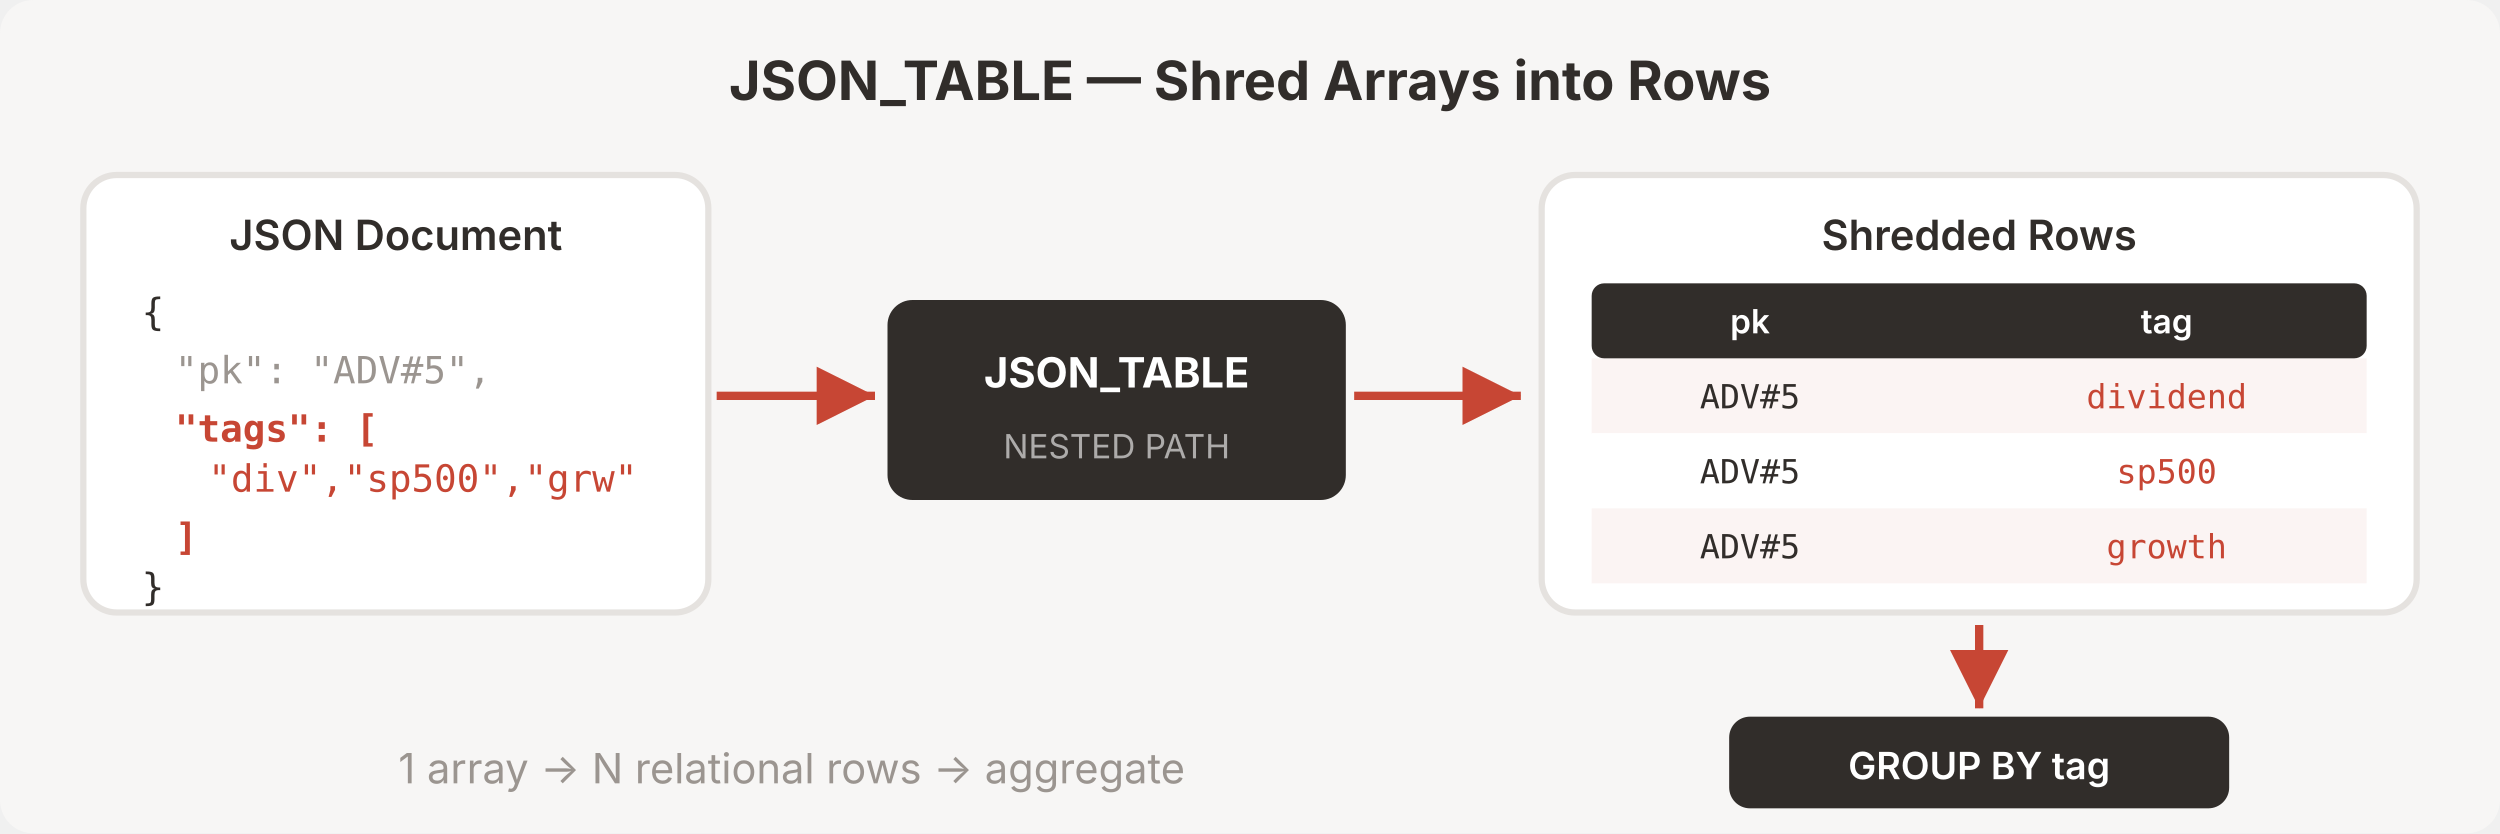
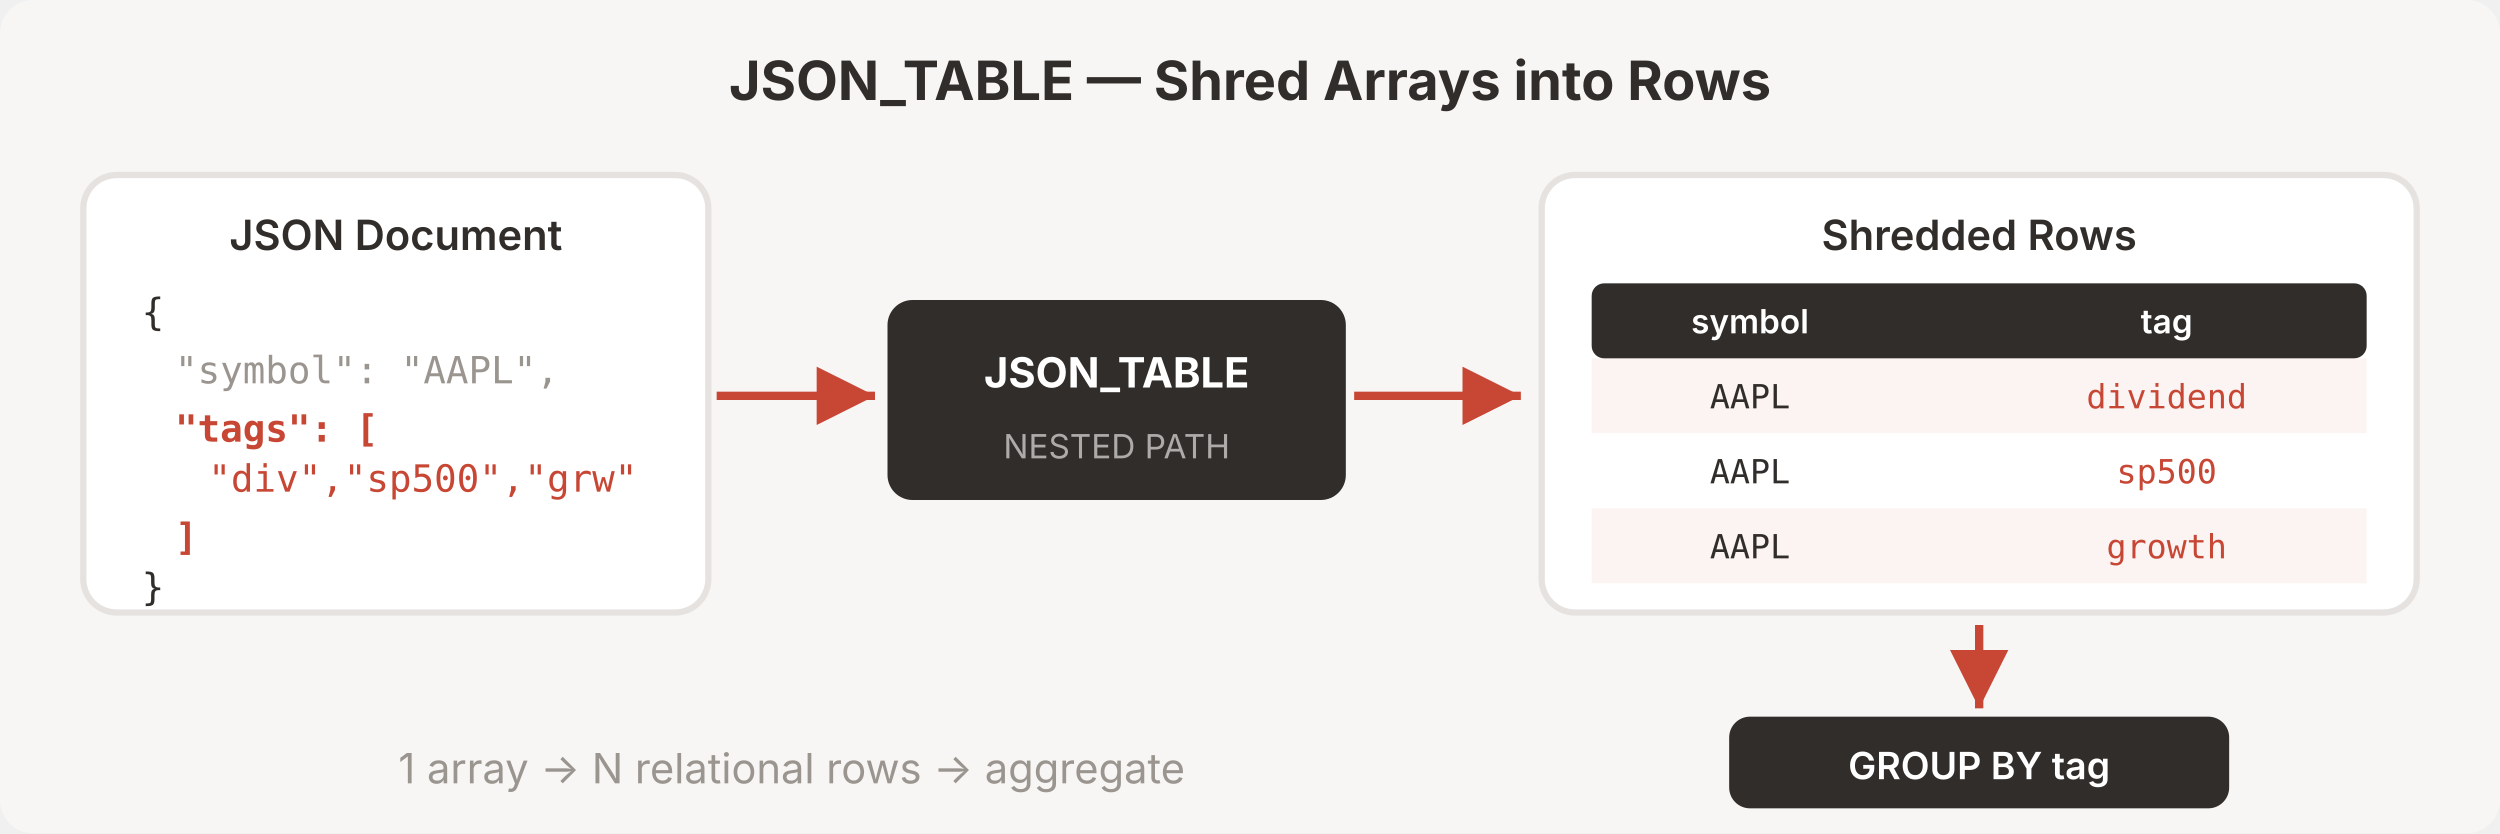
<svg xmlns="http://www.w3.org/2000/svg" viewBox="0 0 600 200" font-family="Source Sans Pro, -apple-system, sans-serif">
  <defs>
    <marker id="jt1" viewBox="0 0 10 10" refX="10" refY="5" markerWidth="7" markerHeight="7" orient="auto">
      <path d="M0,0 L10,5 L0,10" fill="#C74634" />
    </marker>
  </defs>
  <rect width="600" height="200" rx="8" fill="#F7F6F5" />
  <text x="300" y="24" text-anchor="middle" font-size="13" font-weight="700" fill="#312D2A">JSON_TABLE — Shred Arrays into Rows</text>
  <rect x="20" y="42" width="150" height="105" rx="8" fill="#fff" stroke="#E5E2DF" stroke-width="1.5" />
  <text x="95" y="60" text-anchor="middle" font-size="10" font-weight="600" fill="#312D2A">JSON Document</text>
  <text x="34" y="78" font-size="9" fill="#312D2A" font-family="Source Code Pro, monospace">{</text>
-   <text x="42" y="92" font-size="9" fill="#9B9590" font-family="Source Code Pro, monospace">"pk": "ADV#5",</text>
+   <text x="42" y="92" font-size="9" fill="#9B9590" font-family="Source Code Pro, monospace">"symbol": "AAPL",</text>
  <text x="42" y="106" font-size="9" fill="#C74634" font-weight="600" font-family="Source Code Pro, monospace">"tags": [</text>
  <text x="50" y="118" font-size="9" fill="#C74634" font-family="Source Code Pro, monospace">"div","sp500","grw"</text>
  <text x="42" y="132" font-size="9" fill="#C74634" font-weight="600" font-family="Source Code Pro, monospace">]</text>
  <text x="34" y="144" font-size="9" fill="#312D2A" font-family="Source Code Pro, monospace">}</text>
  <line x1="172" y1="95" x2="210" y2="95" stroke="#C74634" stroke-width="2" marker-end="url(#jt1)" />
  <rect x="213" y="72" width="110" height="48" rx="6" fill="#312D2A" />
  <text x="268" y="93" text-anchor="middle" font-size="10" font-weight="700" fill="#fff">JSON_TABLE</text>
  <text x="268" y="110" text-anchor="middle" font-size="8" fill="rgba(255,255,255,0.6)">NESTED PATH</text>
  <line x1="325" y1="95" x2="365" y2="95" stroke="#C74634" stroke-width="2" marker-end="url(#jt1)" />
  <rect x="370" y="42" width="210" height="105" rx="8" fill="#fff" stroke="#E5E2DF" stroke-width="1.5" />
  <text x="475" y="60" text-anchor="middle" font-size="10" font-weight="600" fill="#312D2A">Shredded Rows</text>
  <rect x="382" y="68" width="186" height="18" rx="3" fill="#312D2A" />
-   <text x="420" y="80" text-anchor="middle" font-size="8" font-weight="600" fill="#fff">pk</text>
+   <text x="420" y="80" text-anchor="middle" font-size="8" font-weight="600" fill="#fff">symbol</text>
  <text x="520" y="80" text-anchor="middle" font-size="8" font-weight="600" fill="#fff">tag</text>
  <rect x="382" y="86" width="186" height="18" fill="#C74634" fill-opacity="0.06" />
-   <text x="420" y="98" text-anchor="middle" font-size="8" fill="#312D2A" font-family="Source Code Pro, monospace">ADV#5</text>
+   <text x="420" y="98" text-anchor="middle" font-size="8" fill="#312D2A" font-family="Source Code Pro, monospace">AAPL</text>
  <text x="520" y="98" text-anchor="middle" font-size="8" fill="#C74634" font-family="Source Code Pro, monospace">dividend</text>
  <rect x="382" y="104" width="186" height="18" fill="#fff" />
-   <text x="420" y="116" text-anchor="middle" font-size="8" fill="#312D2A" font-family="Source Code Pro, monospace">ADV#5</text>
+   <text x="420" y="116" text-anchor="middle" font-size="8" fill="#312D2A" font-family="Source Code Pro, monospace">AAPL</text>
  <text x="520" y="116" text-anchor="middle" font-size="8" fill="#C74634" font-family="Source Code Pro, monospace">sp500</text>
  <rect x="382" y="122" width="186" height="18" rx="0 0 3 3" fill="#C74634" fill-opacity="0.06" />
-   <text x="420" y="134" text-anchor="middle" font-size="8" fill="#312D2A" font-family="Source Code Pro, monospace">ADV#5</text>
+   <text x="420" y="134" text-anchor="middle" font-size="8" fill="#312D2A" font-family="Source Code Pro, monospace">AAPL</text>
  <text x="520" y="134" text-anchor="middle" font-size="8" fill="#C74634" font-family="Source Code Pro, monospace">growth</text>
  <line x1="475" y1="150" x2="475" y2="170" stroke="#C74634" stroke-width="2" marker-end="url(#jt1)" />
  <rect x="415" y="172" width="120" height="22" rx="5" fill="#312D2A" />
  <text x="475" y="187" text-anchor="middle" font-size="9" font-weight="600" fill="#fff">GROUP BY tag</text>
  <text x="190" y="188" text-anchor="middle" font-size="10" fill="#9B9590">1 array → N relational rows → aggregate</text>
</svg>
